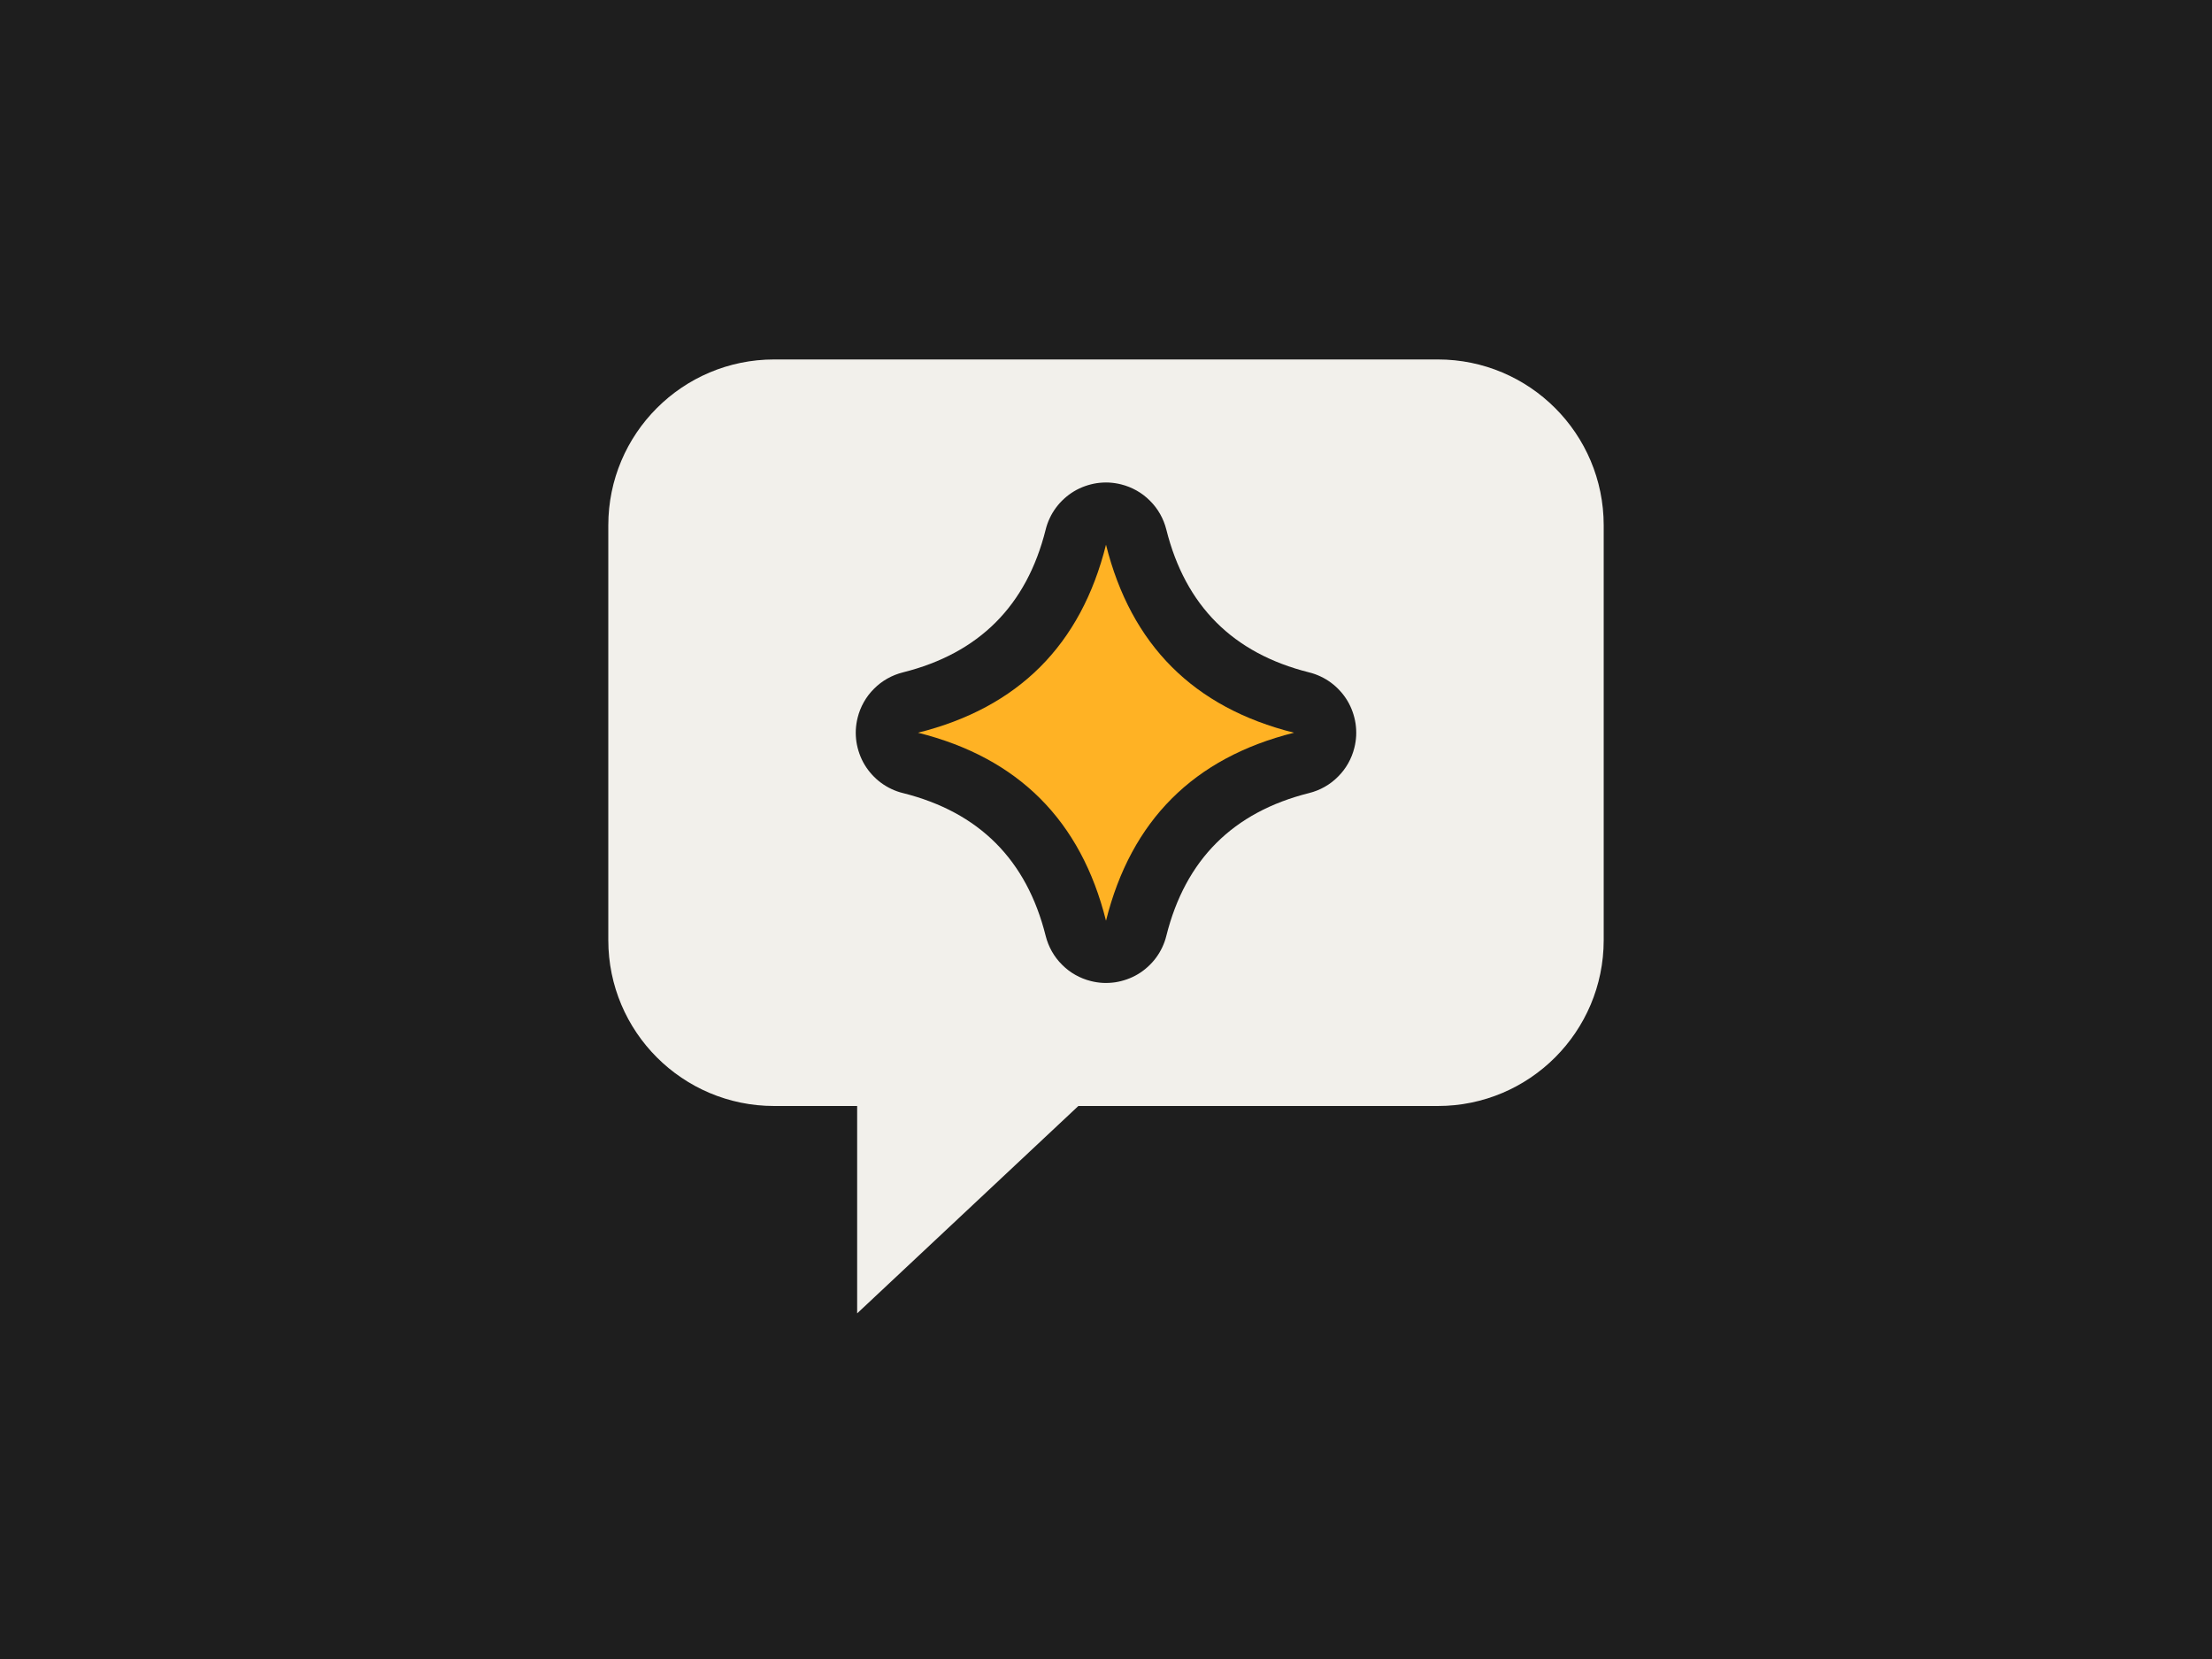
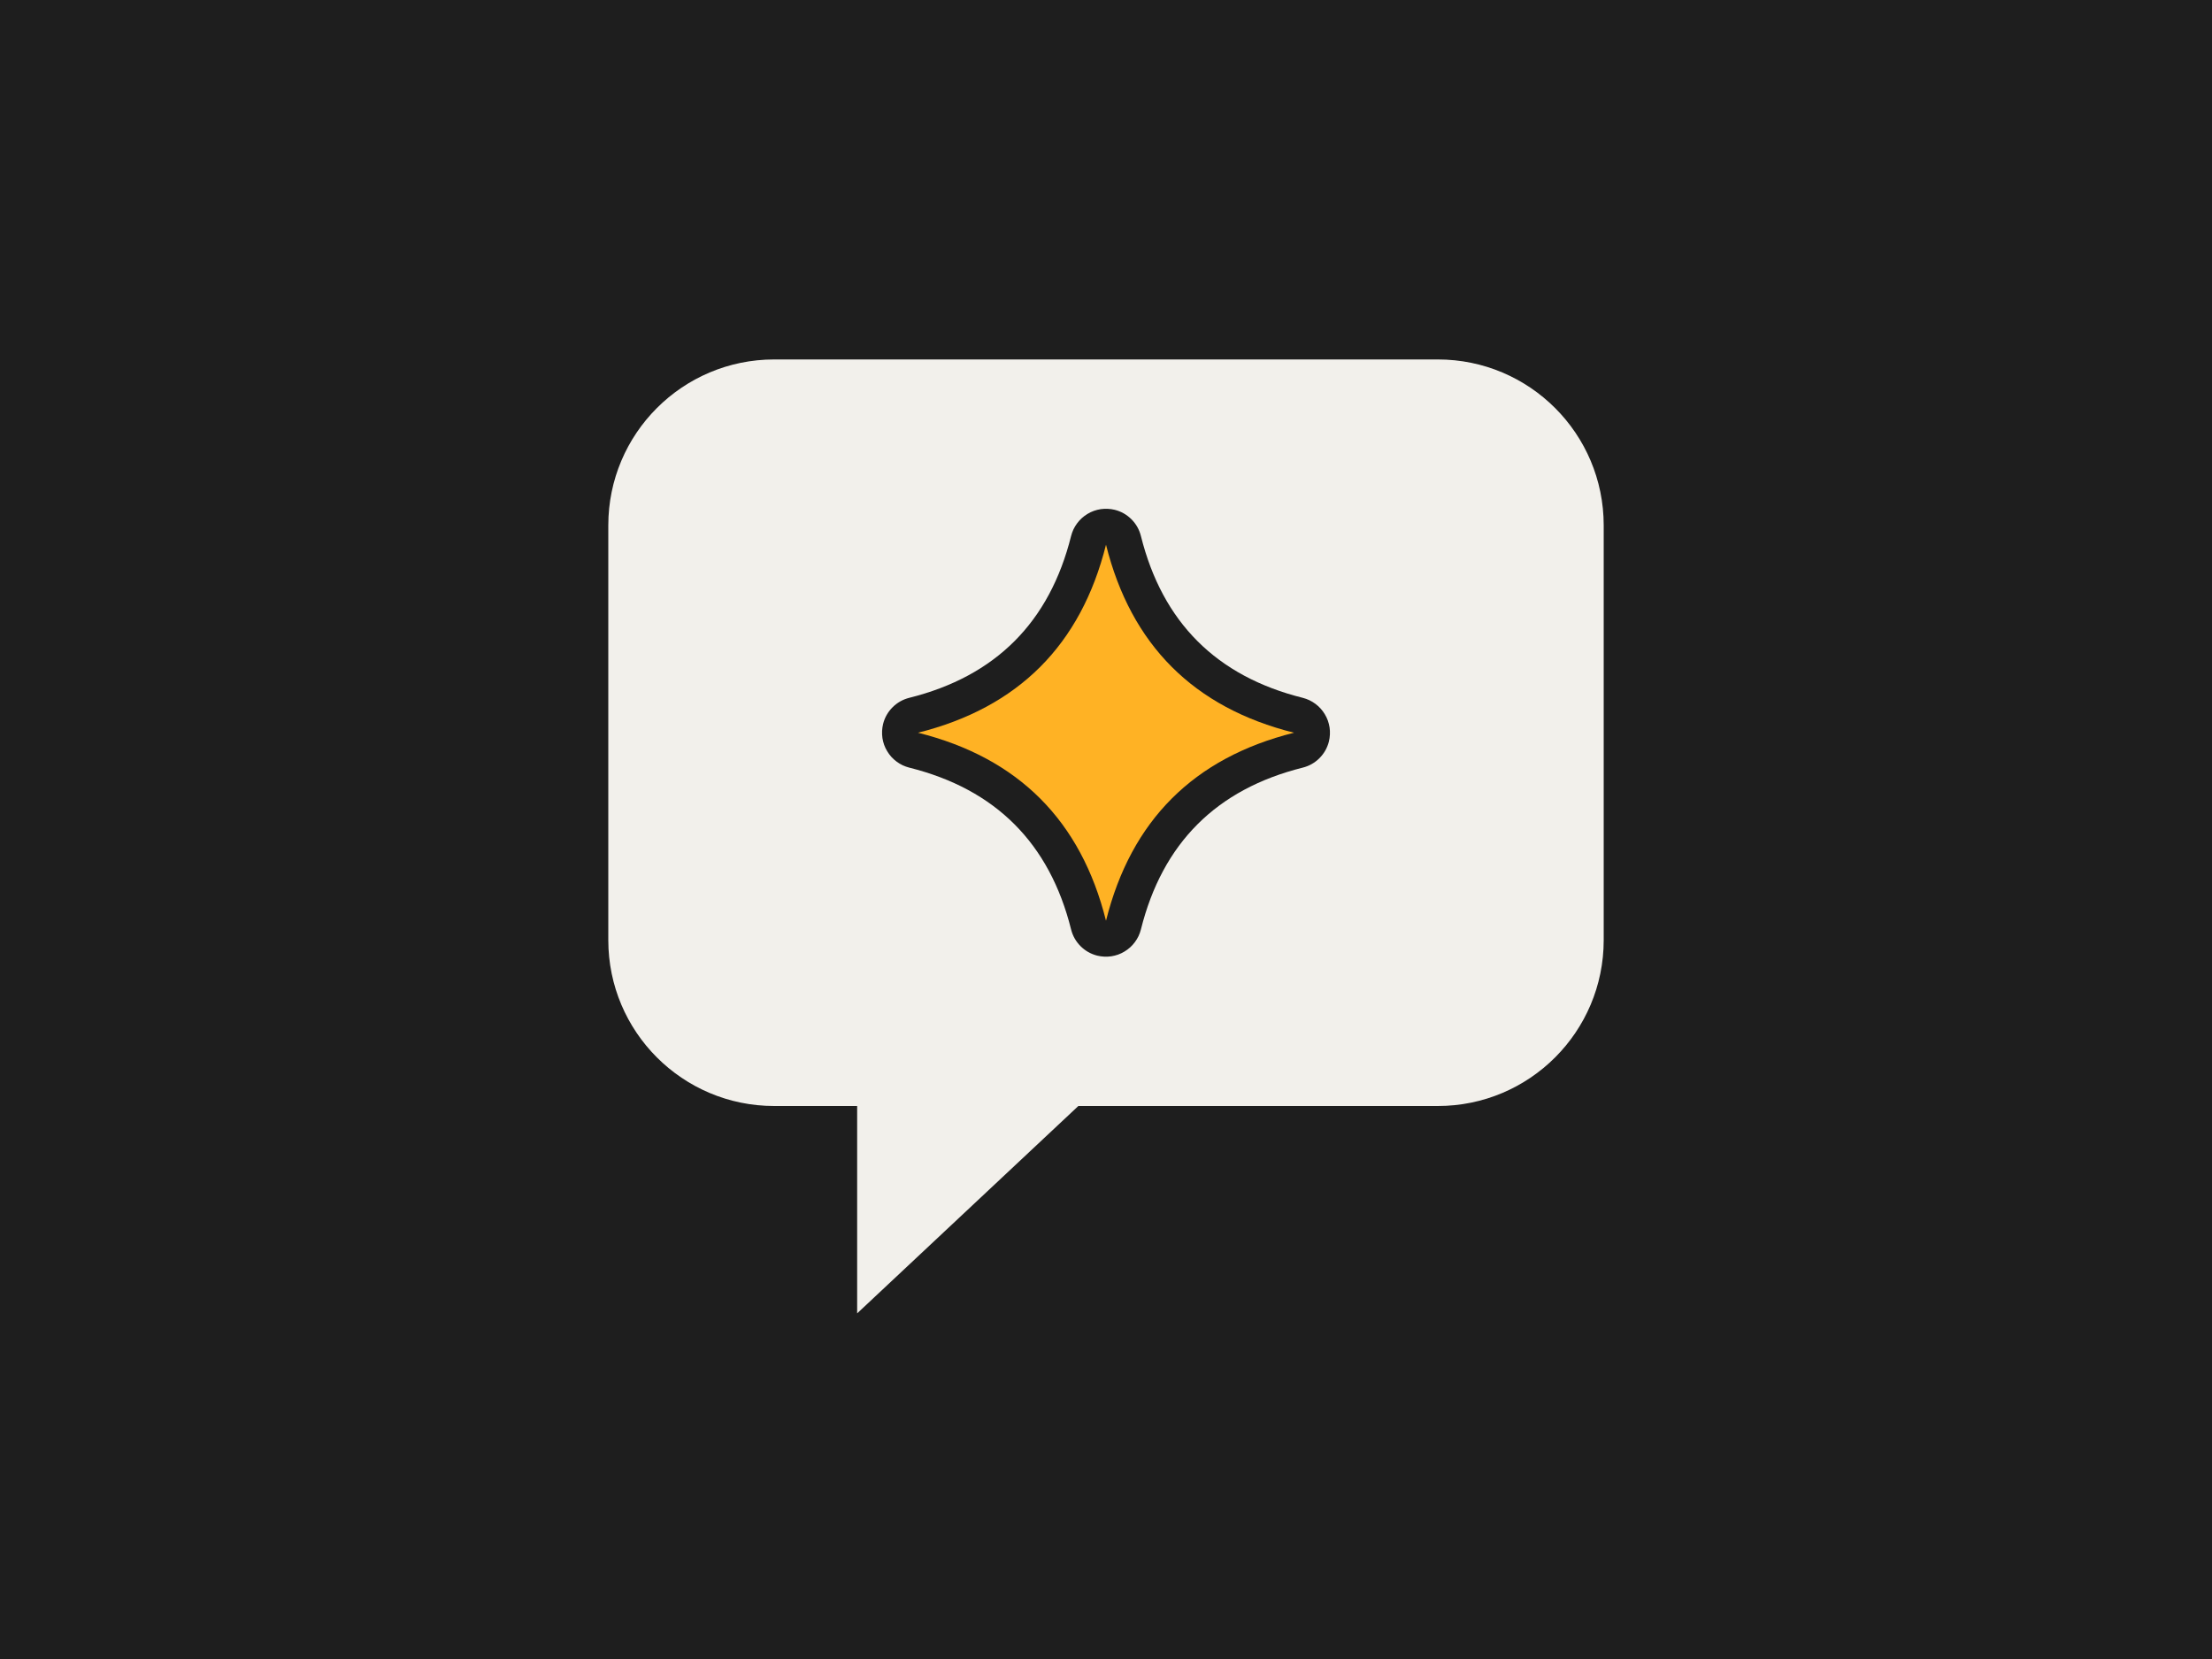
<svg xmlns="http://www.w3.org/2000/svg" width="240" height="180" viewBox="-8 -3 40 30">
  <rect x="-100" y="-100" width="400" height="400" fill="#1E1E1E" />
-   <path d="M6 3.5H18C19.657 3.5 21 4.843 21 6.5V14C21 15.657 19.657 17 18 17H11.5L7.5 20.75V17H6C4.343 17 3 15.657 3 14V6.5C3 4.843 4.343 3.5 6 3.5ZM13.091 6.577Q13.054 6.429 12.979 6.296Q12.904 6.163 12.795 6.055Q12.687 5.946 12.554 5.871Q12.421 5.796 12.273 5.759Q12.165 5.732 12.055 5.726Q11.944 5.721 11.834 5.737Q11.725 5.754 11.621 5.791Q11.516 5.828 11.421 5.885Q11.326 5.942 11.244 6.017Q11.162 6.091 11.096 6.18Q11.03 6.269 10.983 6.369Q10.935 6.47 10.909 6.577Q10.392 8.642 8.327 9.159Q8.179 9.196 8.046 9.271Q7.913 9.346 7.805 9.455Q7.696 9.563 7.621 9.696Q7.546 9.829 7.509 9.977Q7.482 10.085 7.476 10.195Q7.471 10.306 7.487 10.416Q7.504 10.525 7.541 10.629Q7.578 10.734 7.635 10.829Q7.692 10.924 7.767 11.006Q7.841 11.088 7.93 11.154Q8.019 11.22 8.119 11.267Q8.22 11.315 8.327 11.341Q10.392 11.858 10.909 13.923Q10.946 14.071 11.021 14.204Q11.096 14.337 11.205 14.445Q11.313 14.554 11.446 14.629Q11.579 14.704 11.727 14.741Q11.835 14.768 11.945 14.774Q12.056 14.779 12.166 14.763Q12.275 14.746 12.379 14.709Q12.484 14.672 12.579 14.615Q12.674 14.558 12.756 14.483Q12.838 14.409 12.904 14.32Q12.97 14.231 13.017 14.131Q13.065 14.03 13.091 13.923Q13.608 11.858 15.673 11.341Q15.821 11.304 15.954 11.229Q16.087 11.154 16.195 11.045Q16.304 10.937 16.379 10.804Q16.454 10.671 16.491 10.523Q16.518 10.415 16.524 10.305Q16.529 10.194 16.513 10.084Q16.496 9.975 16.459 9.871Q16.422 9.766 16.365 9.671Q16.308 9.576 16.233 9.494Q16.159 9.412 16.07 9.346Q15.981 9.28 15.881 9.233Q15.78 9.185 15.673 9.159Q13.608 8.642 13.091 6.577Z" fill="#F2F0EB" />
+   <path d="M6 3.5H18C19.657 3.5 21 4.843 21 6.5V14C21 15.657 19.657 17 18 17H11.5L7.5 20.75V17H6C4.343 17 3 15.657 3 14V6.5C3 4.843 4.343 3.5 6 3.5ZM12.631 6.692Q12.587 6.518 12.46 6.39Q12.332 6.263 12.158 6.219Q12.096 6.204 12.032 6.201Q11.968 6.198 11.904 6.207Q11.841 6.217 11.781 6.238Q11.72 6.26 11.666 6.293Q11.611 6.326 11.563 6.369Q11.516 6.412 11.478 6.463Q11.44 6.514 11.412 6.572Q11.385 6.63 11.369 6.692Q10.784 9.034 8.442 9.619Q8.268 9.663 8.14 9.79Q8.013 9.918 7.969 10.092Q7.954 10.154 7.951 10.218Q7.948 10.282 7.957 10.346Q7.967 10.409 7.988 10.469Q8.01 10.53 8.043 10.584Q8.076 10.639 8.119 10.687Q8.162 10.734 8.213 10.772Q8.264 10.81 8.322 10.838Q8.38 10.865 8.442 10.881Q10.784 11.466 11.369 13.808Q11.413 13.982 11.54 14.11Q11.668 14.237 11.842 14.281Q11.904 14.296 11.968 14.299Q12.032 14.302 12.096 14.293Q12.159 14.283 12.219 14.262Q12.28 14.24 12.334 14.207Q12.389 14.174 12.437 14.131Q12.484 14.088 12.522 14.037Q12.56 13.986 12.588 13.928Q12.615 13.87 12.631 13.808Q13.216 11.466 15.558 10.881Q15.732 10.837 15.86 10.71Q15.987 10.582 16.031 10.408Q16.046 10.346 16.049 10.282Q16.052 10.218 16.043 10.154Q16.033 10.091 16.012 10.031Q15.99 9.97 15.957 9.916Q15.924 9.861 15.881 9.813Q15.838 9.766 15.787 9.728Q15.736 9.69 15.678 9.662Q15.62 9.635 15.558 9.619Q13.216 9.034 12.631 6.692Z" fill="#F2F0EB" />
  <path d="M12 6.85Q12.68 9.57 15.4 10.25Q12.68 10.93 12 13.65Q11.32 10.93 8.6 10.25Q11.32 9.57 12 6.85Z" fill="#FFB224" />
</svg>
